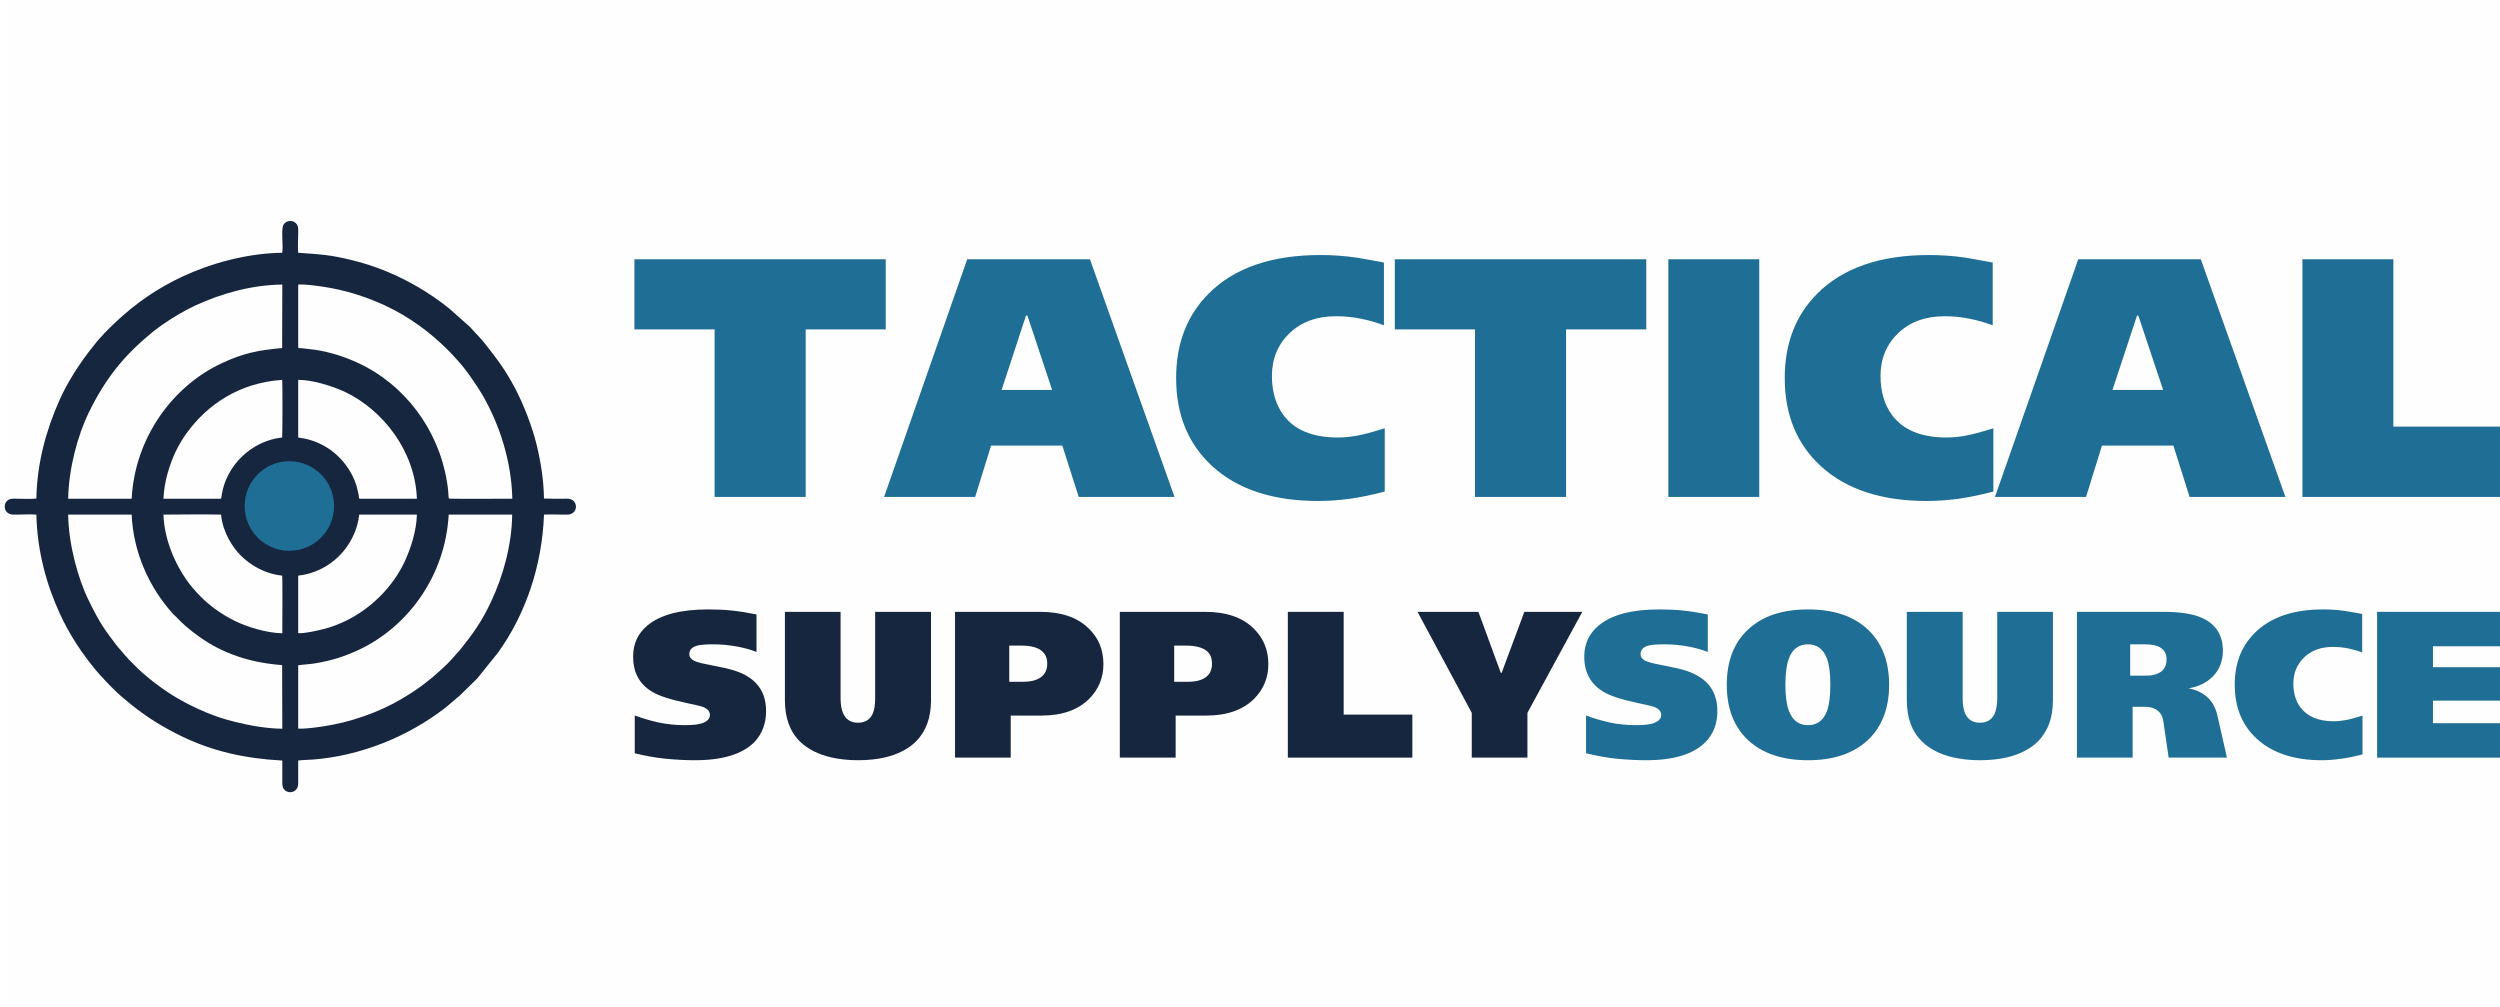
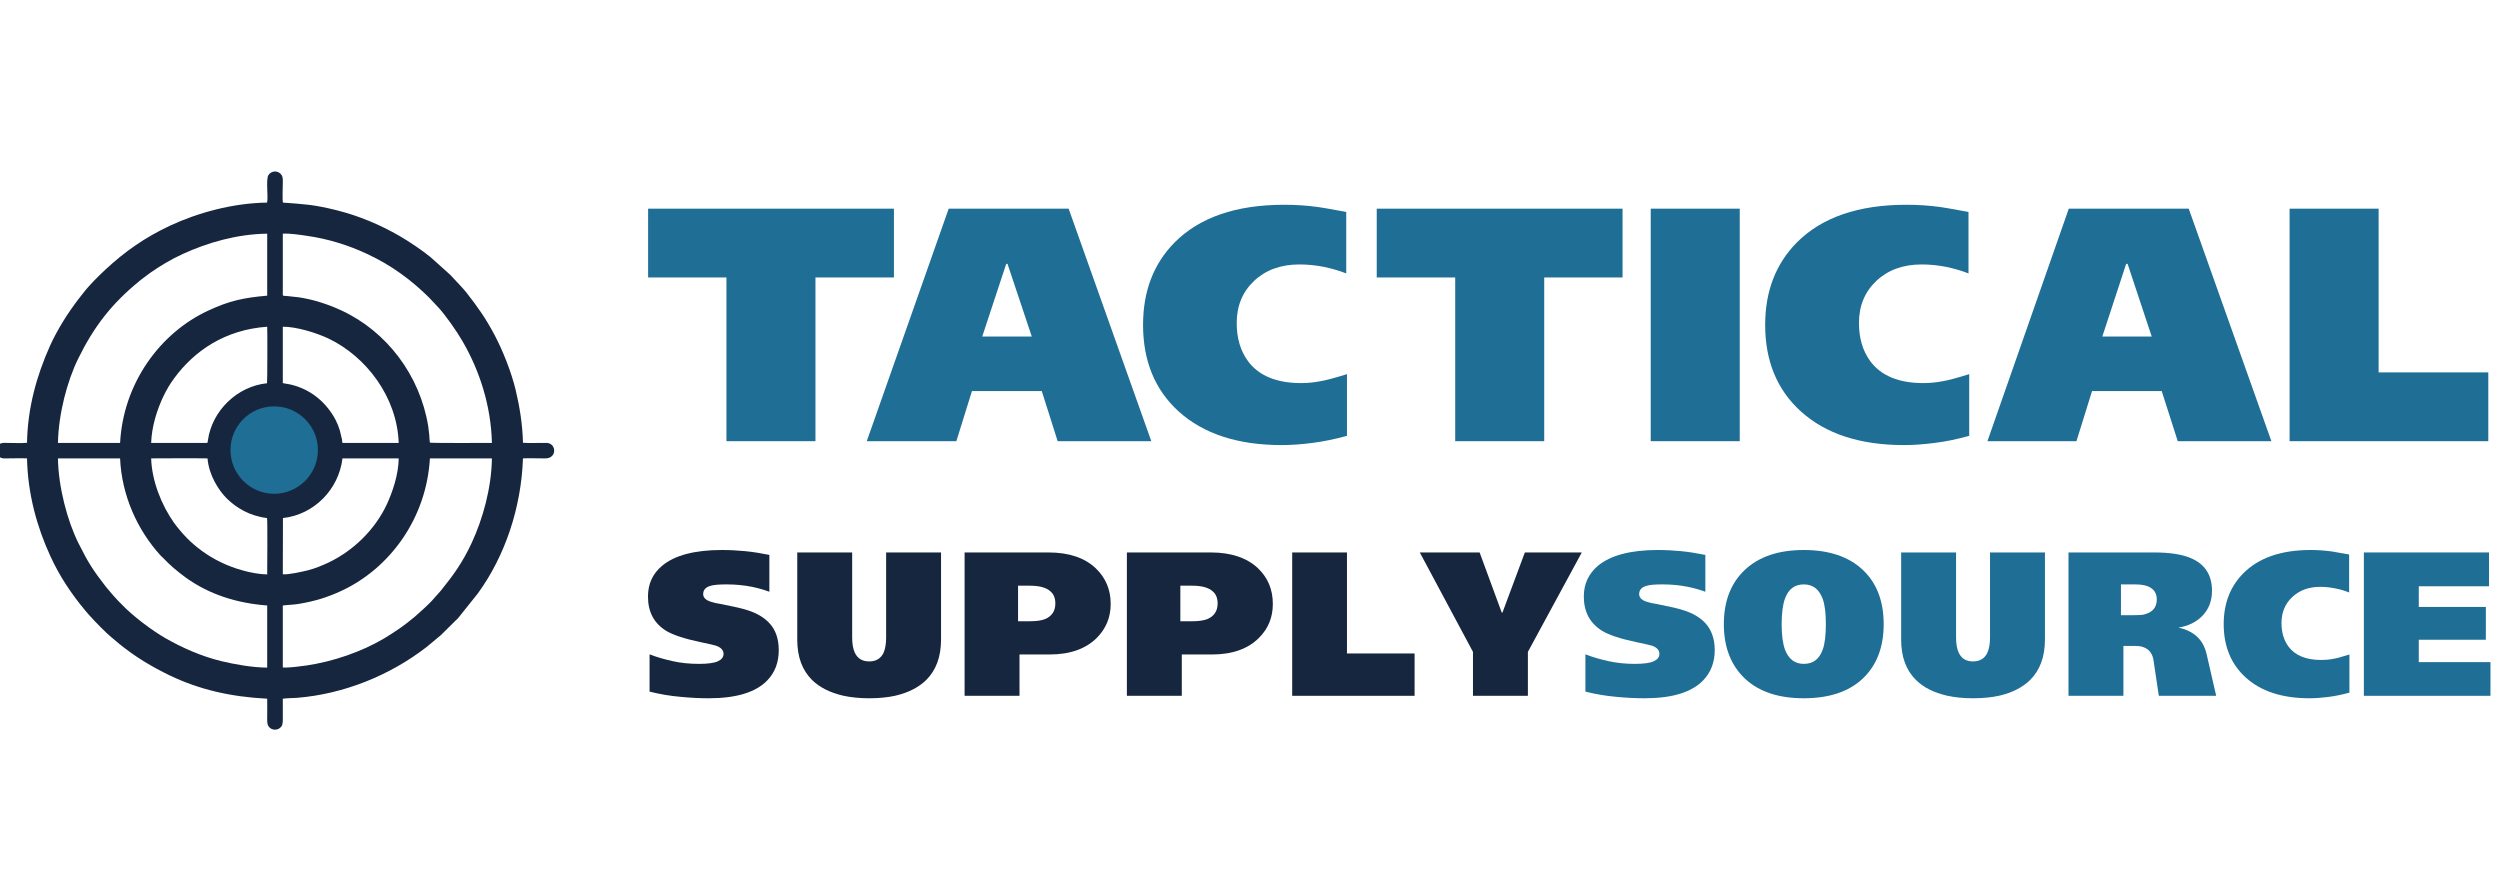
- <svg xmlns="http://www.w3.org/2000/svg" xml:space="preserve" width="154px" height="62px" version="1.1" style="shape-rendering:geometricPrecision; text-rendering:geometricPrecision; image-rendering:optimizeQuality; fill-rule:evenodd; clip-rule:evenodd" viewBox="0 0 154 62">
+ <svg xmlns="http://www.w3.org/2000/svg" xml:space="preserve" version="1.1" style="shape-rendering:geometricPrecision; text-rendering:geometricPrecision; image-rendering:optimizeQuality; fill-rule:evenodd; clip-rule:evenodd" viewBox="0 0 173 62">
  <defs>
    <style type="text/css">
   
-     .fil0 {fill:#FEFEFE}
-     .fil1 {fill:#16263F}
-     .fil2 {fill:#1E6E96}
-     .fil3 {fill:#1E6E96;fill-rule:nonzero}
+     .fil0 {fill:#16263F}
+     .fil1 {fill:#1E6E96}
+     .fil2 {fill:#1E6E96;fill-rule:nonzero}
   
  </style>
  </defs>
  <g id="Слой_x0020_1">
-     <rect class="fil0" x="0.49" y="-0.17" width="154" height="62" />
-     <path class="fil1" d="M18.37 40.98c0.35,-0.05 0.7,-0.06 1.05,-0.12 0.98,-0.16 1.77,-0.41 2.66,-0.82 3.06,-1.43 5.35,-4.57 5.56,-8.34l3.91 0c-0.02,1.9 -0.58,3.83 -1.28,5.32 -0.58,1.25 -1.14,2.03 -1.93,3.01l-0.59 0.66c-0.2,0.23 -0.84,0.81 -1.07,1 -0.68,0.56 -1.17,0.91 -1.92,1.35 -1.42,0.85 -3.22,1.47 -4.89,1.71 -0.4,0.06 -1.1,0.16 -1.5,0.13l0 -3.9zm-10.58 -0.52c-0.04,-0.04 -0.07,-0.06 -0.1,-0.11l-0.48 -0.56c-0.8,-1.04 -1.07,-1.43 -1.73,-2.77 -0.69,-1.39 -1.26,-3.52 -1.28,-5.32l3.91 0c0.1,2.31 1.07,4.49 2.57,6.14 0.05,0.05 0.1,0.09 0.15,0.14 0.45,0.48 0.86,0.82 1.4,1.21 1.48,1.08 3.22,1.64 5.15,1.78l0.01 3.92c-0.96,-0.01 -2.02,-0.2 -2.9,-0.42 -1.26,-0.3 -2.42,-0.81 -3.51,-1.43 -0.86,-0.49 -2.09,-1.41 -2.78,-2.15 -0.07,-0.08 -0.14,-0.13 -0.21,-0.21 -0.08,-0.07 -0.13,-0.15 -0.2,-0.22zm10.58 -5c1.98,-0.22 3.53,-1.8 3.76,-3.76l3.55 0c-0.02,1 -0.39,2.12 -0.76,2.91 -0.74,1.57 -2.09,2.9 -3.65,3.65 -0.4,0.19 -0.87,0.38 -1.34,0.49 -0.34,0.09 -1.21,0.29 -1.56,0.25l0 -3.54zm-4.75 -3.76c0.09,1.07 0.71,2.03 1.23,2.54 0.58,0.56 1.4,1.09 2.53,1.22 0.03,0.12 0.01,3.34 0.01,3.55 -0.98,-0.02 -2.17,-0.39 -2.92,-0.76 -0.87,-0.43 -1.59,-0.97 -2.13,-1.52 -0.27,-0.27 -0.63,-0.69 -0.84,-0.99 -0.78,-1.1 -1.39,-2.61 -1.43,-4.04 1.11,0 2.4,-0.03 3.48,0l0.07 0zm-3.55 -0.98c0.04,-1.05 0.37,-2.1 0.76,-2.92 0.2,-0.42 0.44,-0.81 0.69,-1.15 1.27,-1.73 3.21,-3.07 5.86,-3.25 0.03,0.19 0.02,3.47 0,3.55 -1.89,0.2 -3.47,1.74 -3.73,3.59 -0.03,0.17 -0.01,0.16 -0.06,0.18l-3.52 0zm8.3 -7.32c0.86,-0.01 2.14,0.39 2.9,0.75 2.35,1.13 4.31,3.67 4.41,6.57l-3.52 0c-0.06,-0.02 -0.04,-0.06 -0.06,-0.2l-0.13 -0.57c-0.07,-0.22 -0.17,-0.47 -0.27,-0.67 -0.54,-1.04 -1.43,-1.82 -2.57,-2.17 -0.39,-0.12 -0.49,-0.1 -0.76,-0.16l0 -3.55zm-14.17 7.32c0.03,-1.84 0.58,-3.9 1.28,-5.33 0.99,-2.02 2.11,-3.45 3.82,-4.85 0.08,-0.07 0.13,-0.12 0.22,-0.18 0.16,-0.12 0.31,-0.24 0.47,-0.35 0.63,-0.43 1.3,-0.85 2.08,-1.21 1.54,-0.7 3.38,-1.25 5.32,-1.27l-0.01 3.91c-1.46,0.13 -2.38,0.31 -3.71,0.93 -3.03,1.41 -5.36,4.58 -5.56,8.35l-3.91 0zm14.17 -13.19c0.41,-0.03 1.11,0.07 1.52,0.13 1.34,0.2 2.59,0.59 3.79,1.14 1.59,0.74 2.84,1.7 3.87,2.72 0.25,0.24 0.39,0.42 0.61,0.65 0.46,0.47 1.2,1.55 1.55,2.14 1.07,1.86 1.79,4.07 1.85,6.41 -0.25,0 -3.76,0.02 -3.91,-0.01 -0.03,-0.14 -0.03,-0.39 -0.05,-0.55 -0.02,-0.16 -0.04,-0.33 -0.07,-0.5 -0.52,-3.2 -2.6,-5.98 -5.49,-7.31 -0.83,-0.38 -1.75,-0.68 -2.68,-0.81l-0.77 -0.09c-0.1,-0.01 -0.22,0.02 -0.22,-0.06l0 -3.79 0 -0.07zm15.14 14.17c0.41,-0.02 0.84,0 1.24,0 0.22,0 0.35,0.02 0.52,-0.09 0.29,-0.19 0.27,-0.63 -0.01,-0.81 -0.16,-0.1 -0.31,-0.08 -0.53,-0.08 -0.39,0 -0.83,0.01 -1.22,-0.01 -0.02,-1.15 -0.2,-2.28 -0.46,-3.34 -0.28,-1.12 -0.78,-2.42 -1.31,-3.43 -0.59,-1.12 -1.04,-1.72 -1.8,-2.69 -0.24,-0.31 -0.51,-0.59 -0.78,-0.88 -0.08,-0.09 -0.14,-0.16 -0.22,-0.24l-1.25 -1.11c-0.56,-0.46 -1.35,-1 -1.96,-1.35 -1.24,-0.72 -2.59,-1.29 -4.03,-1.64 -1.37,-0.34 -1.95,-0.36 -3.33,-0.46 -0.04,-0.2 0,-0.98 0,-1.23 0,-0.21 0.02,-0.38 -0.09,-0.53 -0.23,-0.3 -0.64,-0.24 -0.81,0.02 -0.18,0.28 0,1.37 -0.09,1.74 -2.19,0.03 -4.41,0.66 -6.13,1.46 -1.55,0.73 -2.84,1.61 -4.09,2.78 -0.44,0.41 -1.02,0.99 -1.37,1.46l-0.31 0.39c-0.65,0.85 -1.33,1.91 -1.79,2.93 -0.86,1.92 -1.41,3.95 -1.45,6.12 -0.36,0.04 -0.85,0.01 -1.22,0.01 -0.22,0 -0.36,-0.02 -0.52,0.08 -0.11,0.07 -0.21,0.21 -0.21,0.4 0,0.21 0.1,0.34 0.21,0.41 0.17,0.11 0.3,0.09 0.52,0.09 0.38,0 0.84,-0.03 1.22,0 0.05,2.25 0.63,4.34 1.46,6.13 0.59,1.28 1.34,2.41 2.21,3.46l0.22 0.25c0.04,0.06 0.07,0.08 0.12,0.13 0.25,0.29 0.98,1.04 1.31,1.3l0.52 0.43c1,0.81 2.02,1.43 3.2,2 1.84,0.87 3.79,1.33 6.11,1.45 0,0.4 0,0.81 0,1.22 0,0.21 -0.01,0.38 0.09,0.53 0.18,0.26 0.6,0.28 0.8,-0.01 0.1,-0.14 0.09,-0.34 0.09,-0.54 0,-0.4 0,-0.8 0,-1.2 0.25,-0.04 0.62,-0.04 0.89,-0.06 2.96,-0.23 5.87,-1.41 8.17,-3.19l0.9 -0.76 0.96 -0.94c0.04,-0.05 0.07,-0.06 0.11,-0.11l1.27 -1.58c1.72,-2.37 2.73,-5.41 2.84,-8.51z" />
-     <path class="fil1" d="M47.19 43.81c0,0.76 -0.24,1.39 -0.71,1.89 -0.73,0.75 -1.95,1.13 -3.67,1.13 -0.56,0 -1.15,-0.03 -1.79,-0.09 -0.63,-0.06 -1.27,-0.18 -1.92,-0.34l0 -2.33c0.44,0.17 0.92,0.31 1.44,0.43 0.52,0.11 1.07,0.17 1.65,0.17 0.56,0 0.95,-0.05 1.19,-0.17 0.23,-0.11 0.35,-0.26 0.35,-0.46 0,-0.23 -0.16,-0.4 -0.47,-0.51 -0.11,-0.04 -0.44,-0.11 -0.99,-0.23 -0.99,-0.21 -1.7,-0.44 -2.12,-0.7 -0.77,-0.47 -1.15,-1.18 -1.15,-2.15 0,-0.79 0.29,-1.43 0.88,-1.92 0.79,-0.66 2.04,-0.99 3.75,-0.99 0.5,0 0.99,0.02 1.46,0.07 0.47,0.05 0.97,0.13 1.51,0.24l0 2.31c-0.33,-0.13 -0.69,-0.23 -1.07,-0.31 -0.51,-0.1 -1.04,-0.16 -1.59,-0.16 -0.47,0 -0.8,0.03 -0.99,0.08 -0.33,0.09 -0.49,0.26 -0.49,0.53 0,0.22 0.17,0.38 0.5,0.48 0.16,0.06 0.37,0.1 0.62,0.15 0.83,0.16 1.37,0.28 1.64,0.37 0.61,0.19 1.07,0.47 1.38,0.82 0.4,0.43 0.59,0.99 0.59,1.69z" />
-     <path class="fil1" d="M57.35 43.14c0,1.07 -0.31,1.91 -0.92,2.53 -0.48,0.47 -1.12,0.8 -1.93,0.99 -0.48,0.11 -1.03,0.17 -1.65,0.17 -0.6,0 -1.14,-0.06 -1.63,-0.17 -0.82,-0.19 -1.47,-0.52 -1.94,-0.98 -0.62,-0.61 -0.93,-1.46 -0.93,-2.54l0 -5.45 3.43 0 0 5.33c0,0.39 0.06,0.71 0.17,0.95 0.17,0.36 0.47,0.55 0.9,0.55 0.43,0 0.73,-0.18 0.9,-0.54 0.11,-0.24 0.16,-0.56 0.16,-0.96l0 -5.33 3.44 0 0 5.45z" />
-     <path class="fil1" d="M67.97 40.91c0,0.83 -0.29,1.54 -0.86,2.12 -0.69,0.7 -1.68,1.05 -2.96,1.05l-1.89 0 0 2.59 -3.43 0 0 -8.98 5.25 0c1.28,0 2.26,0.33 2.95,0.99 0.63,0.59 0.94,1.33 0.94,2.23zm-3.46 -0.02c0,-0.33 -0.1,-0.58 -0.3,-0.76 -0.26,-0.24 -0.69,-0.36 -1.29,-0.36l-0.75 0 0 2.23 0.76 0c0.39,0 0.7,-0.04 0.93,-0.14 0.43,-0.18 0.65,-0.5 0.65,-0.97z" />
-     <path class="fil1" d="M78.13 40.91c0,0.83 -0.29,1.54 -0.86,2.12 -0.7,0.7 -1.68,1.05 -2.97,1.05l-1.88 0 0 2.59 -3.44 0 0 -8.98 5.26 0c1.27,0 2.26,0.33 2.95,0.99 0.62,0.59 0.94,1.33 0.94,2.23zm-3.47 -0.02c0,-0.33 -0.09,-0.58 -0.29,-0.76 -0.27,-0.24 -0.7,-0.36 -1.3,-0.36l-0.74 0 0 2.23 0.76 0c0.39,0 0.7,-0.04 0.93,-0.14 0.43,-0.18 0.64,-0.5 0.64,-0.97z" />
-     <polygon class="fil1" points="87,46.67 79.33,46.67 79.33,37.69 82.77,37.69 82.77,44.02 87,44.02 " />
-     <polygon class="fil1" points="97.47,37.69 94.09,43.91 94.09,46.67 90.66,46.67 90.66,43.91 87.32,37.69 91.07,37.69 92.45,41.45 92.5,41.45 93.9,37.69 " />
-     <path class="fil2" d="M105.79 43.81c0,0.76 -0.24,1.39 -0.72,1.89 -0.73,0.75 -1.95,1.13 -3.67,1.13 -0.55,0 -1.15,-0.03 -1.78,-0.09 -0.63,-0.06 -1.27,-0.18 -1.92,-0.34l0 -2.33c0.43,0.17 0.91,0.31 1.43,0.43 0.52,0.11 1.08,0.17 1.66,0.17 0.55,0 0.95,-0.05 1.18,-0.17 0.24,-0.11 0.36,-0.26 0.36,-0.46 0,-0.23 -0.16,-0.4 -0.48,-0.51 -0.1,-0.04 -0.43,-0.11 -0.99,-0.23 -0.99,-0.21 -1.69,-0.44 -2.11,-0.7 -0.77,-0.47 -1.16,-1.18 -1.16,-2.15 0,-0.79 0.3,-1.43 0.89,-1.92 0.79,-0.66 2.03,-0.99 3.74,-0.99 0.51,0 1,0.02 1.47,0.07 0.47,0.05 0.97,0.13 1.51,0.24l0 2.31c-0.33,-0.13 -0.69,-0.23 -1.08,-0.31 -0.5,-0.1 -1.03,-0.16 -1.59,-0.16 -0.47,0 -0.8,0.03 -0.99,0.08 -0.32,0.09 -0.48,0.26 -0.48,0.53 0,0.22 0.16,0.38 0.5,0.48 0.16,0.06 0.36,0.1 0.61,0.15 0.83,0.16 1.38,0.28 1.64,0.37 0.61,0.19 1.07,0.47 1.39,0.82 0.39,0.43 0.59,0.99 0.59,1.69z" />
-     <path class="fil2" d="M116.37 42.18c0,1.45 -0.44,2.58 -1.31,3.41 -0.88,0.82 -2.11,1.24 -3.69,1.24 -1.58,0 -2.81,-0.42 -3.69,-1.24 -0.88,-0.83 -1.31,-1.96 -1.31,-3.41 0,-1.44 0.43,-2.58 1.31,-3.4 0.88,-0.83 2.11,-1.24 3.69,-1.24 1.58,0 2.81,0.41 3.69,1.24 0.87,0.82 1.31,1.96 1.31,3.4zm-3.62 0c0,-0.68 -0.07,-1.21 -0.2,-1.59 -0.22,-0.6 -0.62,-0.9 -1.18,-0.9 -0.57,0 -0.97,0.3 -1.18,0.89 -0.14,0.37 -0.21,0.91 -0.21,1.6 0,0.69 0.07,1.22 0.21,1.59 0.22,0.6 0.61,0.9 1.18,0.9 0.57,0 0.96,-0.29 1.18,-0.89 0.13,-0.37 0.2,-0.9 0.2,-1.6z" />
-     <path class="fil2" d="M126.46 43.14c0,1.07 -0.31,1.91 -0.92,2.53 -0.48,0.47 -1.12,0.8 -1.93,0.99 -0.48,0.11 -1.03,0.17 -1.65,0.17 -0.6,0 -1.14,-0.06 -1.63,-0.17 -0.82,-0.19 -1.46,-0.52 -1.93,-0.98 -0.63,-0.61 -0.94,-1.46 -0.94,-2.54l0 -5.45 3.44 0 0 5.33c0,0.39 0.05,0.71 0.16,0.95 0.17,0.36 0.47,0.55 0.9,0.55 0.43,0 0.73,-0.18 0.9,-0.54 0.11,-0.24 0.17,-0.56 0.17,-0.96l0 -5.33 3.43 0 0 5.45z" />
-     <path class="fil2" d="M137.18 46.67l-3.59 0 -0.33 -2.24c-0.05,-0.35 -0.21,-0.59 -0.46,-0.73 -0.18,-0.11 -0.4,-0.16 -0.66,-0.16l-0.77 0 0 3.13 -3.43 0 0 -8.98 5.37 0c0.97,0 1.74,0.12 2.28,0.35 0.89,0.38 1.34,1.06 1.34,2.05 0,0.63 -0.21,1.16 -0.62,1.58 -0.38,0.38 -0.87,0.63 -1.49,0.73 0.4,0.08 0.73,0.22 1,0.42 0.4,0.3 0.65,0.72 0.77,1.25l0.59 2.6zm-3.72 -6.04c0,-0.31 -0.1,-0.54 -0.32,-0.7 -0.22,-0.16 -0.56,-0.24 -1.02,-0.24l-0.9 0 0 1.93 0.85 0c0.26,0 0.45,-0.01 0.57,-0.04 0.55,-0.12 0.82,-0.44 0.82,-0.95z" />
-     <path class="fil2" d="M145.53 46.47c-0.46,0.12 -0.9,0.22 -1.33,0.27 -0.43,0.06 -0.82,0.09 -1.18,0.09 -1.7,0 -3.03,-0.44 -3.99,-1.31 -0.91,-0.83 -1.37,-1.94 -1.37,-3.34 0,-1.3 0.4,-2.36 1.22,-3.18 0.96,-0.97 2.37,-1.46 4.23,-1.46 0.45,0 0.89,0.03 1.32,0.09 0.13,0.02 0.42,0.07 0.87,0.15l0.21 0.04 0 2.37c-0.26,-0.1 -0.54,-0.18 -0.86,-0.25 -0.31,-0.06 -0.63,-0.09 -0.95,-0.09 -0.72,0 -1.3,0.21 -1.75,0.63 -0.45,0.43 -0.68,0.97 -0.68,1.63 0,0.58 0.15,1.08 0.44,1.47 0.42,0.56 1.1,0.85 2.05,0.85 0.24,0 0.48,-0.03 0.72,-0.07 0.24,-0.04 0.59,-0.13 1.05,-0.28l0 2.39z" />
-     <polygon class="fil2" points="154.36,46.67 146.43,46.67 146.43,37.69 154.27,37.69 154.27,39.81 149.87,39.81 149.87,41.1 154.07,41.1 154.07,43.16 149.87,43.16 149.87,44.55 154.36,44.55 " />
-     <path class="fil3" d="M54.56 20.29l-4.93 0 0 10.32 -5.61 0 0 -10.32 -4.94 0 0 -4.32 15.48 0 0 4.32zm17.79 10.32l-5.9 0 -1.01 -3.16 -4.39 0 -0.98 3.16 -5.61 0 5.12 -14.64 7.56 0 5.21 14.64zm-7.54 -6.59l-1.52 -4.58 -0.09 0 -1.5 4.58 3.11 0zm20.49 6.26c-0.76,0.2 -1.48,0.35 -2.18,0.45 -0.7,0.09 -1.34,0.13 -1.92,0.13 -2.78,0 -4.95,-0.71 -6.51,-2.13 -1.49,-1.36 -2.24,-3.17 -2.24,-5.44 0,-2.12 0.66,-3.85 1.99,-5.19 1.57,-1.59 3.88,-2.39 6.9,-2.39 0.74,0 1.46,0.05 2.16,0.15 0.21,0.03 0.68,0.11 1.42,0.25l0.33 0.06 0 3.87c-0.41,-0.16 -0.88,-0.3 -1.39,-0.4 -0.51,-0.11 -1.03,-0.16 -1.56,-0.16 -1.17,0 -2.12,0.34 -2.85,1.03 -0.73,0.7 -1.1,1.58 -1.1,2.65 0,0.96 0.24,1.77 0.71,2.41 0.68,0.92 1.8,1.38 3.35,1.38 0.39,0 0.78,-0.04 1.17,-0.11 0.39,-0.07 0.96,-0.22 1.72,-0.46l0 3.9zm16.11 -9.99l-4.94 0 0 10.32 -5.61 0 0 -10.32 -4.94 0 0 -4.32 15.49 0 0 4.32zm6.96 10.32l-5.6 0 0 -14.64 5.6 0 0 14.64zm14.42 -0.33c-0.76,0.2 -1.48,0.35 -2.18,0.45 -0.7,0.09 -1.34,0.13 -1.92,0.13 -2.78,0 -4.95,-0.71 -6.51,-2.13 -1.49,-1.36 -2.24,-3.17 -2.24,-5.44 0,-2.12 0.66,-3.85 1.99,-5.19 1.58,-1.59 3.88,-2.39 6.9,-2.39 0.74,0 1.46,0.05 2.16,0.15 0.21,0.03 0.68,0.11 1.42,0.25l0.34 0.06 0 3.87c-0.42,-0.16 -0.89,-0.3 -1.4,-0.4 -0.5,-0.11 -1.02,-0.16 -1.55,-0.16 -1.18,0 -2.13,0.34 -2.86,1.03 -0.73,0.7 -1.1,1.58 -1.1,2.65 0,0.96 0.24,1.77 0.71,2.41 0.69,0.92 1.8,1.38 3.35,1.38 0.39,0 0.78,-0.04 1.17,-0.11 0.39,-0.07 0.96,-0.22 1.72,-0.46l0 3.9zm17.99 0.33l-5.9 0 -1 -3.16 -4.4 0 -0.98 3.16 -5.61 0 5.13 -14.64 7.55 0 5.21 14.64zm-7.53 -6.59l-1.53 -4.58 -0.08 0 -1.51 4.58 3.12 0zm21.09 6.59l-12.51 0 0 -14.64 5.6 0 0 10.31 6.91 0 0 4.33z" />
-     <path class="fil2" d="M17.82 28.41c-1.52,0 -2.75,1.24 -2.75,2.76 0,1.52 1.23,2.76 2.75,2.76 1.53,0 2.76,-1.24 2.76,-2.76 0,-1.52 -1.23,-2.76 -2.76,-2.76z" />
+     <g id="_2157868715120">
+       <path class="fil0" d="M19.57 41.9c0.39,-0.05 0.77,-0.05 1.16,-0.12 1.07,-0.18 1.94,-0.45 2.91,-0.9 3.36,-1.57 5.87,-5.02 6.11,-9.16l4.29 0c-0.03,2.08 -0.64,4.21 -1.4,5.85 -0.64,1.37 -1.26,2.22 -2.13,3.3l-0.64 0.72c-0.23,0.25 -0.93,0.89 -1.17,1.09 -0.75,0.63 -1.3,1 -2.12,1.5 -1.55,0.92 -3.53,1.6 -5.36,1.87 -0.44,0.06 -1.21,0.17 -1.65,0.14l0 -4.29zm-11.61 -0.56c-0.04,-0.05 -0.07,-0.07 -0.11,-0.12l-0.52 -0.61c-0.88,-1.15 -1.18,-1.58 -1.91,-3.04 -0.76,-1.53 -1.38,-3.87 -1.41,-5.85l4.3 0c0.11,2.53 1.17,4.94 2.82,6.74 0.05,0.05 0.11,0.1 0.16,0.15 0.5,0.53 0.95,0.9 1.54,1.34 1.63,1.18 3.54,1.79 5.66,1.95l0 4.3c-1.05,-0.01 -2.21,-0.22 -3.18,-0.45 -1.38,-0.34 -2.65,-0.9 -3.85,-1.58 -0.94,-0.54 -2.29,-1.55 -3.05,-2.36 -0.07,-0.08 -0.16,-0.15 -0.23,-0.23 -0.08,-0.08 -0.14,-0.16 -0.22,-0.24zm11.62 -5.49c2.16,-0.24 3.86,-1.98 4.12,-4.13l3.89 0c-0.01,1.11 -0.43,2.34 -0.83,3.2 -0.81,1.72 -2.29,3.18 -4.01,4 -0.44,0.21 -0.95,0.42 -1.46,0.55 -0.37,0.09 -1.34,0.31 -1.72,0.27l0.01 -3.89zm-5.22 -4.13c0.1,1.18 0.78,2.23 1.35,2.79 0.63,0.61 1.53,1.19 2.77,1.34 0.04,0.13 0.01,3.66 0.01,3.9 -1.07,-0.02 -2.37,-0.43 -3.2,-0.84 -0.96,-0.46 -1.74,-1.06 -2.34,-1.66 -0.3,-0.3 -0.69,-0.77 -0.92,-1.09 -0.85,-1.21 -1.52,-2.86 -1.57,-4.44 1.22,0 2.64,-0.02 3.82,0l0.08 0zm-3.9 -1.07c0.04,-1.16 0.41,-2.3 0.84,-3.21 0.22,-0.46 0.47,-0.88 0.75,-1.26 1.39,-1.9 3.53,-3.37 6.44,-3.57 0.02,0.22 0.01,3.81 -0.01,3.91 -2.07,0.21 -3.8,1.9 -4.09,3.93 -0.03,0.18 -0.01,0.18 -0.07,0.2l-3.86 0zm9.11 -8.04c0.94,-0.01 2.35,0.43 3.19,0.83 2.57,1.24 4.72,4.02 4.83,7.21l-3.86 0c-0.07,-0.02 -0.04,-0.07 -0.06,-0.22l-0.15 -0.63c-0.07,-0.24 -0.18,-0.52 -0.29,-0.73 -0.6,-1.14 -1.57,-2 -2.82,-2.38 -0.43,-0.13 -0.54,-0.11 -0.84,-0.18l0 -3.9zm-15.56 8.04c0.04,-2.02 0.64,-4.29 1.41,-5.85 1.09,-2.22 2.32,-3.79 4.2,-5.33 0.09,-0.07 0.14,-0.12 0.24,-0.19 0.17,-0.13 0.34,-0.26 0.52,-0.39 0.68,-0.47 1.42,-0.93 2.28,-1.32 1.69,-0.77 3.7,-1.37 5.83,-1.4l0 4.29c-1.61,0.14 -2.62,0.35 -4.07,1.03 -3.34,1.54 -5.89,5.02 -6.11,9.16l-4.3 0zm15.56 -14.48c0.45,-0.03 1.22,0.08 1.67,0.15 1.47,0.21 2.85,0.64 4.16,1.25 1.75,0.81 3.12,1.87 4.25,2.98 0.27,0.27 0.42,0.46 0.67,0.71 0.5,0.53 1.32,1.71 1.69,2.36 1.18,2.03 1.97,4.46 2.03,7.03 -0.27,0 -4.12,0.02 -4.29,-0.02 -0.03,-0.14 -0.03,-0.43 -0.05,-0.59 -0.02,-0.19 -0.04,-0.37 -0.07,-0.56 -0.57,-3.5 -2.86,-6.55 -6.03,-8.01 -0.92,-0.42 -1.92,-0.75 -2.95,-0.9l-0.84 -0.09c-0.1,-0.01 -0.24,0.02 -0.24,-0.08l0 -4.15 0 -0.08zm16.62 15.55c0.44,-0.02 0.92,0 1.36,0 0.24,0 0.38,0.02 0.57,-0.1 0.32,-0.21 0.3,-0.69 -0.01,-0.89 -0.18,-0.11 -0.34,-0.08 -0.58,-0.08 -0.43,0 -0.91,0.02 -1.34,-0.01 -0.03,-1.27 -0.23,-2.5 -0.51,-3.67 -0.3,-1.23 -0.86,-2.65 -1.44,-3.76 -0.65,-1.22 -1.13,-1.89 -1.96,-2.96 -0.27,-0.34 -0.58,-0.64 -0.87,-0.96 -0.08,-0.09 -0.15,-0.17 -0.24,-0.26l-1.37 -1.23c-0.61,-0.5 -1.48,-1.08 -2.15,-1.47 -1.37,-0.79 -2.84,-1.41 -4.43,-1.8 -1.5,-0.37 -2.13,-0.4 -3.64,-0.51 -0.05,-0.22 -0.01,-1.07 -0.01,-1.35 0,-0.23 0.02,-0.42 -0.1,-0.58 -0.25,-0.33 -0.7,-0.27 -0.89,0.02 -0.2,0.31 0,1.51 -0.1,1.91 -2.4,0.03 -4.84,0.72 -6.72,1.6 -1.71,0.8 -3.12,1.78 -4.49,3.06 -0.48,0.45 -1.12,1.08 -1.51,1.6l-0.34 0.43c-0.71,0.93 -1.45,2.09 -1.96,3.22 -0.94,2.1 -1.55,4.33 -1.59,6.71 -0.39,0.04 -0.94,0.01 -1.34,0.01 -0.25,0 -0.4,-0.03 -0.57,0.09 -0.12,0.08 -0.24,0.22 -0.24,0.44 0.01,0.22 0.12,0.37 0.24,0.44 0.19,0.13 0.32,0.1 0.57,0.1 0.42,0 0.92,-0.02 1.34,0 0.05,2.48 0.7,4.77 1.6,6.73 0.64,1.41 1.47,2.65 2.43,3.8l0.24 0.28c0.05,0.06 0.08,0.08 0.13,0.14 0.27,0.31 1.07,1.13 1.43,1.42l0.57 0.48c1.1,0.89 2.23,1.57 3.52,2.19 2.02,0.96 4.16,1.46 6.7,1.59 0.01,0.45 0,0.9 0,1.34 0,0.23 -0.01,0.42 0.1,0.58 0.2,0.29 0.67,0.31 0.89,-0.01 0.1,-0.15 0.09,-0.38 0.09,-0.59 0,-0.44 0,-0.88 0,-1.32 0.28,-0.04 0.68,-0.04 0.98,-0.06 3.25,-0.26 6.44,-1.56 8.96,-3.51l1 -0.83 1.04 -1.03c0.05,-0.05 0.08,-0.07 0.13,-0.12l1.39 -1.74c1.89,-2.6 3,-5.94 3.12,-9.34z" />
+       <g>
+         <path class="fil0" d="M53.89 44.99c0,0.84 -0.26,1.54 -0.79,2.09 -0.8,0.83 -2.15,1.24 -4.05,1.24 -0.62,0 -1.27,-0.03 -1.97,-0.1 -0.7,-0.06 -1.41,-0.18 -2.13,-0.36l0 -2.58c0.48,0.19 1.01,0.34 1.59,0.47 0.57,0.13 1.18,0.19 1.83,0.19 0.61,0 1.05,-0.06 1.31,-0.18 0.26,-0.12 0.39,-0.29 0.39,-0.51 0,-0.26 -0.18,-0.45 -0.53,-0.57 -0.11,-0.04 -0.47,-0.12 -1.09,-0.25 -1.09,-0.23 -1.87,-0.49 -2.34,-0.77 -0.85,-0.52 -1.27,-1.31 -1.27,-2.38 0,-0.87 0.32,-1.58 0.98,-2.13 0.86,-0.72 2.24,-1.09 4.13,-1.09 0.56,0 1.1,0.03 1.62,0.08 0.52,0.05 1.08,0.14 1.67,0.26l0 2.55c-0.37,-0.14 -0.76,-0.25 -1.19,-0.34 -0.56,-0.11 -1.14,-0.17 -1.76,-0.17 -0.52,0 -0.88,0.03 -1.09,0.09 -0.36,0.09 -0.54,0.29 -0.54,0.58 0,0.25 0.19,0.43 0.56,0.54 0.18,0.06 0.4,0.11 0.68,0.15 0.91,0.18 1.52,0.32 1.81,0.42 0.67,0.21 1.18,0.52 1.53,0.9 0.44,0.47 0.65,1.1 0.65,1.87z" />
+         <path class="fil0" d="M65.12 44.26c0,1.18 -0.34,2.11 -1.02,2.79 -0.53,0.52 -1.24,0.88 -2.13,1.09 -0.53,0.12 -1.14,0.18 -1.82,0.18 -0.67,0 -1.27,-0.06 -1.81,-0.18 -0.9,-0.21 -1.62,-0.57 -2.14,-1.08 -0.69,-0.68 -1.03,-1.61 -1.03,-2.8l0 -6.03 3.8 0 0 5.88c0,0.44 0.06,0.79 0.18,1.05 0.19,0.41 0.52,0.61 1,0.61 0.47,0 0.8,-0.2 0.99,-0.59 0.12,-0.27 0.18,-0.62 0.18,-1.07l0 -5.88 3.8 0 0 6.03z" />
+         <path class="fil0" d="M76.86 41.79c0,0.92 -0.32,1.7 -0.95,2.34 -0.77,0.77 -1.86,1.16 -3.28,1.16l-2.08 0 0 2.86 -3.8 0 0 -9.92 5.81 0c1.41,0 2.5,0.37 3.26,1.09 0.69,0.66 1.04,1.48 1.04,2.47zm-3.83 -0.03c0,-0.36 -0.11,-0.64 -0.33,-0.83 -0.29,-0.27 -0.77,-0.4 -1.43,-0.4l-0.82 0 0 2.46 0.84 0c0.43,0 0.78,-0.05 1.03,-0.15 0.47,-0.2 0.71,-0.56 0.71,-1.08z" />
+         <path class="fil0" d="M88.08 41.79c0,0.92 -0.31,1.7 -0.95,2.34 -0.76,0.77 -1.85,1.16 -3.27,1.16l-2.08 0 0 2.86 -3.8 0 0 -9.92 5.81 0c1.41,0 2.49,0.37 3.26,1.09 0.69,0.66 1.03,1.48 1.03,2.47zm-3.82 -0.03c0,-0.36 -0.11,-0.64 -0.33,-0.83 -0.29,-0.27 -0.77,-0.4 -1.43,-0.4l-0.82 0 0 2.46 0.83 0c0.44,0 0.78,-0.05 1.04,-0.15 0.47,-0.2 0.71,-0.56 0.71,-1.08z" />
+         <polygon class="fil0" points="97.89,48.15 89.42,48.15 89.42,38.23 93.21,38.23 93.21,45.22 97.89,45.22 " />
+         <polygon class="fil0" points="109.46,38.23 105.73,45.11 105.73,48.15 101.93,48.15 101.93,45.11 98.25,38.23 102.39,38.23 103.92,42.39 103.97,42.39 105.52,38.23 " />
+         <path class="fil1" d="M118.66 44.99c0,0.84 -0.27,1.54 -0.8,2.09 -0.8,0.83 -2.15,1.24 -4.05,1.24 -0.61,0 -1.27,-0.03 -1.97,-0.1 -0.7,-0.06 -1.41,-0.18 -2.13,-0.36l0 -2.58c0.49,0.19 1.01,0.34 1.59,0.47 0.58,0.13 1.19,0.19 1.83,0.19 0.61,0 1.05,-0.06 1.31,-0.18 0.26,-0.12 0.39,-0.29 0.39,-0.51 0,-0.26 -0.17,-0.45 -0.52,-0.57 -0.12,-0.04 -0.48,-0.12 -1.1,-0.25 -1.09,-0.23 -1.87,-0.49 -2.33,-0.77 -0.85,-0.52 -1.28,-1.31 -1.28,-2.38 0,-0.87 0.33,-1.58 0.98,-2.13 0.87,-0.72 2.25,-1.09 4.14,-1.09 0.55,0 1.09,0.03 1.61,0.08 0.52,0.05 1.08,0.14 1.68,0.26l0 2.55c-0.37,-0.14 -0.77,-0.25 -1.2,-0.34 -0.55,-0.11 -1.14,-0.17 -1.75,-0.17 -0.52,0 -0.89,0.03 -1.09,0.09 -0.36,0.09 -0.54,0.29 -0.54,0.58 0,0.25 0.18,0.43 0.55,0.54 0.18,0.06 0.41,0.11 0.68,0.15 0.92,0.18 1.52,0.32 1.81,0.42 0.68,0.21 1.19,0.52 1.54,0.9 0.43,0.47 0.65,1.1 0.65,1.87z" />
+         <path class="fil1" d="M130.35 43.19c0,1.6 -0.48,2.85 -1.45,3.77 -0.97,0.91 -2.33,1.36 -4.08,1.36 -1.74,0 -3.1,-0.45 -4.07,-1.36 -0.97,-0.92 -1.46,-2.17 -1.46,-3.77 0,-1.59 0.49,-2.85 1.46,-3.76 0.97,-0.91 2.33,-1.37 4.07,-1.37 1.75,0 3.11,0.46 4.08,1.37 0.97,0.91 1.45,2.17 1.45,3.76zm-4 0c0,-0.75 -0.07,-1.34 -0.22,-1.75 -0.25,-0.67 -0.68,-1 -1.31,-1 -0.63,0 -1.06,0.33 -1.3,0.98 -0.15,0.42 -0.23,1.01 -0.23,1.77 0,0.76 0.08,1.35 0.23,1.76 0.25,0.66 0.68,0.99 1.3,0.99 0.64,0 1.07,-0.32 1.31,-0.98 0.15,-0.41 0.22,-1 0.22,-1.77z" />
+         <path class="fil1" d="M141.51 44.26c0,1.18 -0.34,2.11 -1.02,2.79 -0.53,0.52 -1.24,0.88 -2.13,1.09 -0.54,0.12 -1.15,0.18 -1.83,0.18 -0.66,0 -1.26,-0.06 -1.8,-0.18 -0.91,-0.21 -1.62,-0.57 -2.14,-1.08 -0.69,-0.68 -1.03,-1.61 -1.03,-2.8l0 -6.03 3.8 0 0 5.88c0,0.44 0.06,0.79 0.18,1.05 0.19,0.41 0.52,0.61 0.99,0.61 0.47,0 0.81,-0.2 0.99,-0.59 0.13,-0.27 0.19,-0.62 0.19,-1.07l0 -5.88 3.8 0 0 6.03z" />
+         <path class="fil1" d="M153.36 48.15l-3.97 0 -0.37 -2.48c-0.06,-0.37 -0.23,-0.64 -0.51,-0.8 -0.2,-0.12 -0.44,-0.17 -0.72,-0.17l-0.85 0 0 3.45 -3.8 0 0 -9.92 5.94 0c1.07,0 1.91,0.13 2.52,0.39 0.98,0.41 1.47,1.17 1.47,2.26 0,0.7 -0.22,1.28 -0.68,1.75 -0.41,0.42 -0.96,0.69 -1.64,0.8 0.43,0.09 0.8,0.25 1.1,0.47 0.44,0.33 0.72,0.79 0.85,1.38l0.66 2.87zm-4.11 -6.67c0,-0.34 -0.13,-0.6 -0.37,-0.77 -0.24,-0.18 -0.61,-0.27 -1.12,-0.27l-0.99 0 0 2.13 0.93 0c0.29,0 0.51,-0.01 0.64,-0.04 0.6,-0.14 0.91,-0.48 0.91,-1.05z" />
+         <path class="fil1" d="M162.58 47.93c-0.51,0.14 -1,0.24 -1.47,0.3 -0.47,0.06 -0.91,0.09 -1.3,0.09 -1.88,0 -3.35,-0.48 -4.41,-1.44 -1.01,-0.92 -1.52,-2.15 -1.52,-3.69 0,-1.43 0.45,-2.6 1.35,-3.51 1.07,-1.08 2.62,-1.62 4.67,-1.62 0.51,0 0.99,0.04 1.46,0.1 0.15,0.02 0.47,0.08 0.97,0.17l0.23 0.04 0 2.63c-0.29,-0.12 -0.6,-0.21 -0.95,-0.28 -0.34,-0.07 -0.69,-0.11 -1.05,-0.11 -0.8,0 -1.44,0.24 -1.94,0.71 -0.49,0.46 -0.74,1.06 -0.74,1.79 0,0.65 0.16,1.19 0.48,1.63 0.46,0.62 1.22,0.93 2.27,0.93 0.26,0 0.53,-0.02 0.79,-0.07 0.27,-0.04 0.65,-0.15 1.16,-0.31l0 2.64z" />
+         <polygon class="fil1" points="172.34,48.15 163.58,48.15 163.58,38.23 172.24,38.23 172.24,40.57 167.38,40.57 167.38,42 172.02,42 172.02,44.27 167.38,44.27 167.38,45.82 172.34,45.82 " />
+       </g>
+       <path class="fil2" d="M157.18 30.53l-6.48 0 -1.11 -3.47 -4.82 0 -1.08 3.47 -6.16 0 5.63 -16.09 8.3 0 5.72 16.09zm-8.28 -7.24l-1.67 -5.03 -0.1 0 -1.65 5.03 3.42 0z" />
+       <path class="fil2" d="M79.67 30.53l-6.48 0 -1.1 -3.47 -4.83 0 -1.08 3.47 -6.2 0 5.67 -16.09 8.3 0 5.72 16.09zm-8.27 -7.24l-1.68 -5.03 -0.09 0 -1.66 5.03 3.43 0z" />
+       <polygon class="fil2" points="172.19,30.53 158.44,30.53 158.44,14.44 164.6,14.44 164.6,25.77 172.19,25.77 " />
+       <path class="fil2" d="M136.27 30.16c-0.83,0.23 -1.63,0.4 -2.39,0.49 -0.77,0.1 -1.48,0.15 -2.12,0.15 -3.05,0 -5.43,-0.78 -7.15,-2.34 -1.64,-1.49 -2.46,-3.48 -2.46,-5.98 0,-2.32 0.73,-4.22 2.19,-5.7 1.73,-1.74 4.26,-2.61 7.58,-2.61 0.81,0 1.6,0.05 2.37,0.16 0.23,0.03 0.75,0.12 1.56,0.27l0.37 0.07 0 4.25c-0.46,-0.18 -0.97,-0.33 -1.53,-0.45 -0.56,-0.11 -1.13,-0.17 -1.71,-0.17 -1.29,0 -2.33,0.38 -3.14,1.14 -0.8,0.76 -1.2,1.73 -1.2,2.91 0,1.05 0.26,1.93 0.78,2.64 0.75,1.01 1.97,1.52 3.67,1.52 0.43,0 0.86,-0.04 1.29,-0.12 0.43,-0.07 1.06,-0.24 1.89,-0.5l0 4.27z" />
+       <polygon class="fil2" points="120.39,30.53 114.23,30.53 114.23,14.44 120.39,14.44 " />
+       <polygon class="fil2" points="112.28,19.2 106.86,19.2 106.86,30.53 100.7,30.53 100.7,19.2 95.27,19.2 95.27,14.44 112.28,14.44 " />
+       <path class="fil2" d="M93.21 30.16c-0.83,0.23 -1.63,0.39 -2.39,0.49 -0.77,0.1 -1.47,0.15 -2.12,0.15 -3.05,0 -5.43,-0.78 -7.15,-2.34 -1.63,-1.49 -2.45,-3.48 -2.45,-5.98 0,-2.32 0.72,-4.22 2.18,-5.7 1.73,-1.74 4.26,-2.61 7.58,-2.61 0.81,0 1.6,0.05 2.37,0.16 0.23,0.03 0.75,0.12 1.56,0.27l0.37 0.07 0 4.25c-0.46,-0.18 -0.97,-0.33 -1.53,-0.45 -0.56,-0.11 -1.13,-0.17 -1.71,-0.17 -1.29,0 -2.33,0.38 -3.14,1.14 -0.8,0.76 -1.2,1.73 -1.2,2.91 0,1.05 0.26,1.93 0.78,2.64 0.75,1.01 1.97,1.52 3.68,1.52 0.42,0 0.85,-0.04 1.28,-0.12 0.43,-0.07 1.06,-0.24 1.89,-0.5l0 4.27z" />
+       <polygon class="fil2" points="61.86,19.2 56.43,19.2 56.43,30.53 50.27,30.53 50.27,19.2 44.85,19.2 44.85,14.44 61.86,14.44 " />
+       <path class="fil1" d="M18.97 28.12c-1.67,0 -3.02,1.35 -3.02,3.02 0,1.67 1.35,3.03 3.02,3.03 1.67,0 3.03,-1.36 3.03,-3.03 0,-1.67 -1.36,-3.02 -3.03,-3.02z" />
+     </g>
  </g>
</svg>
